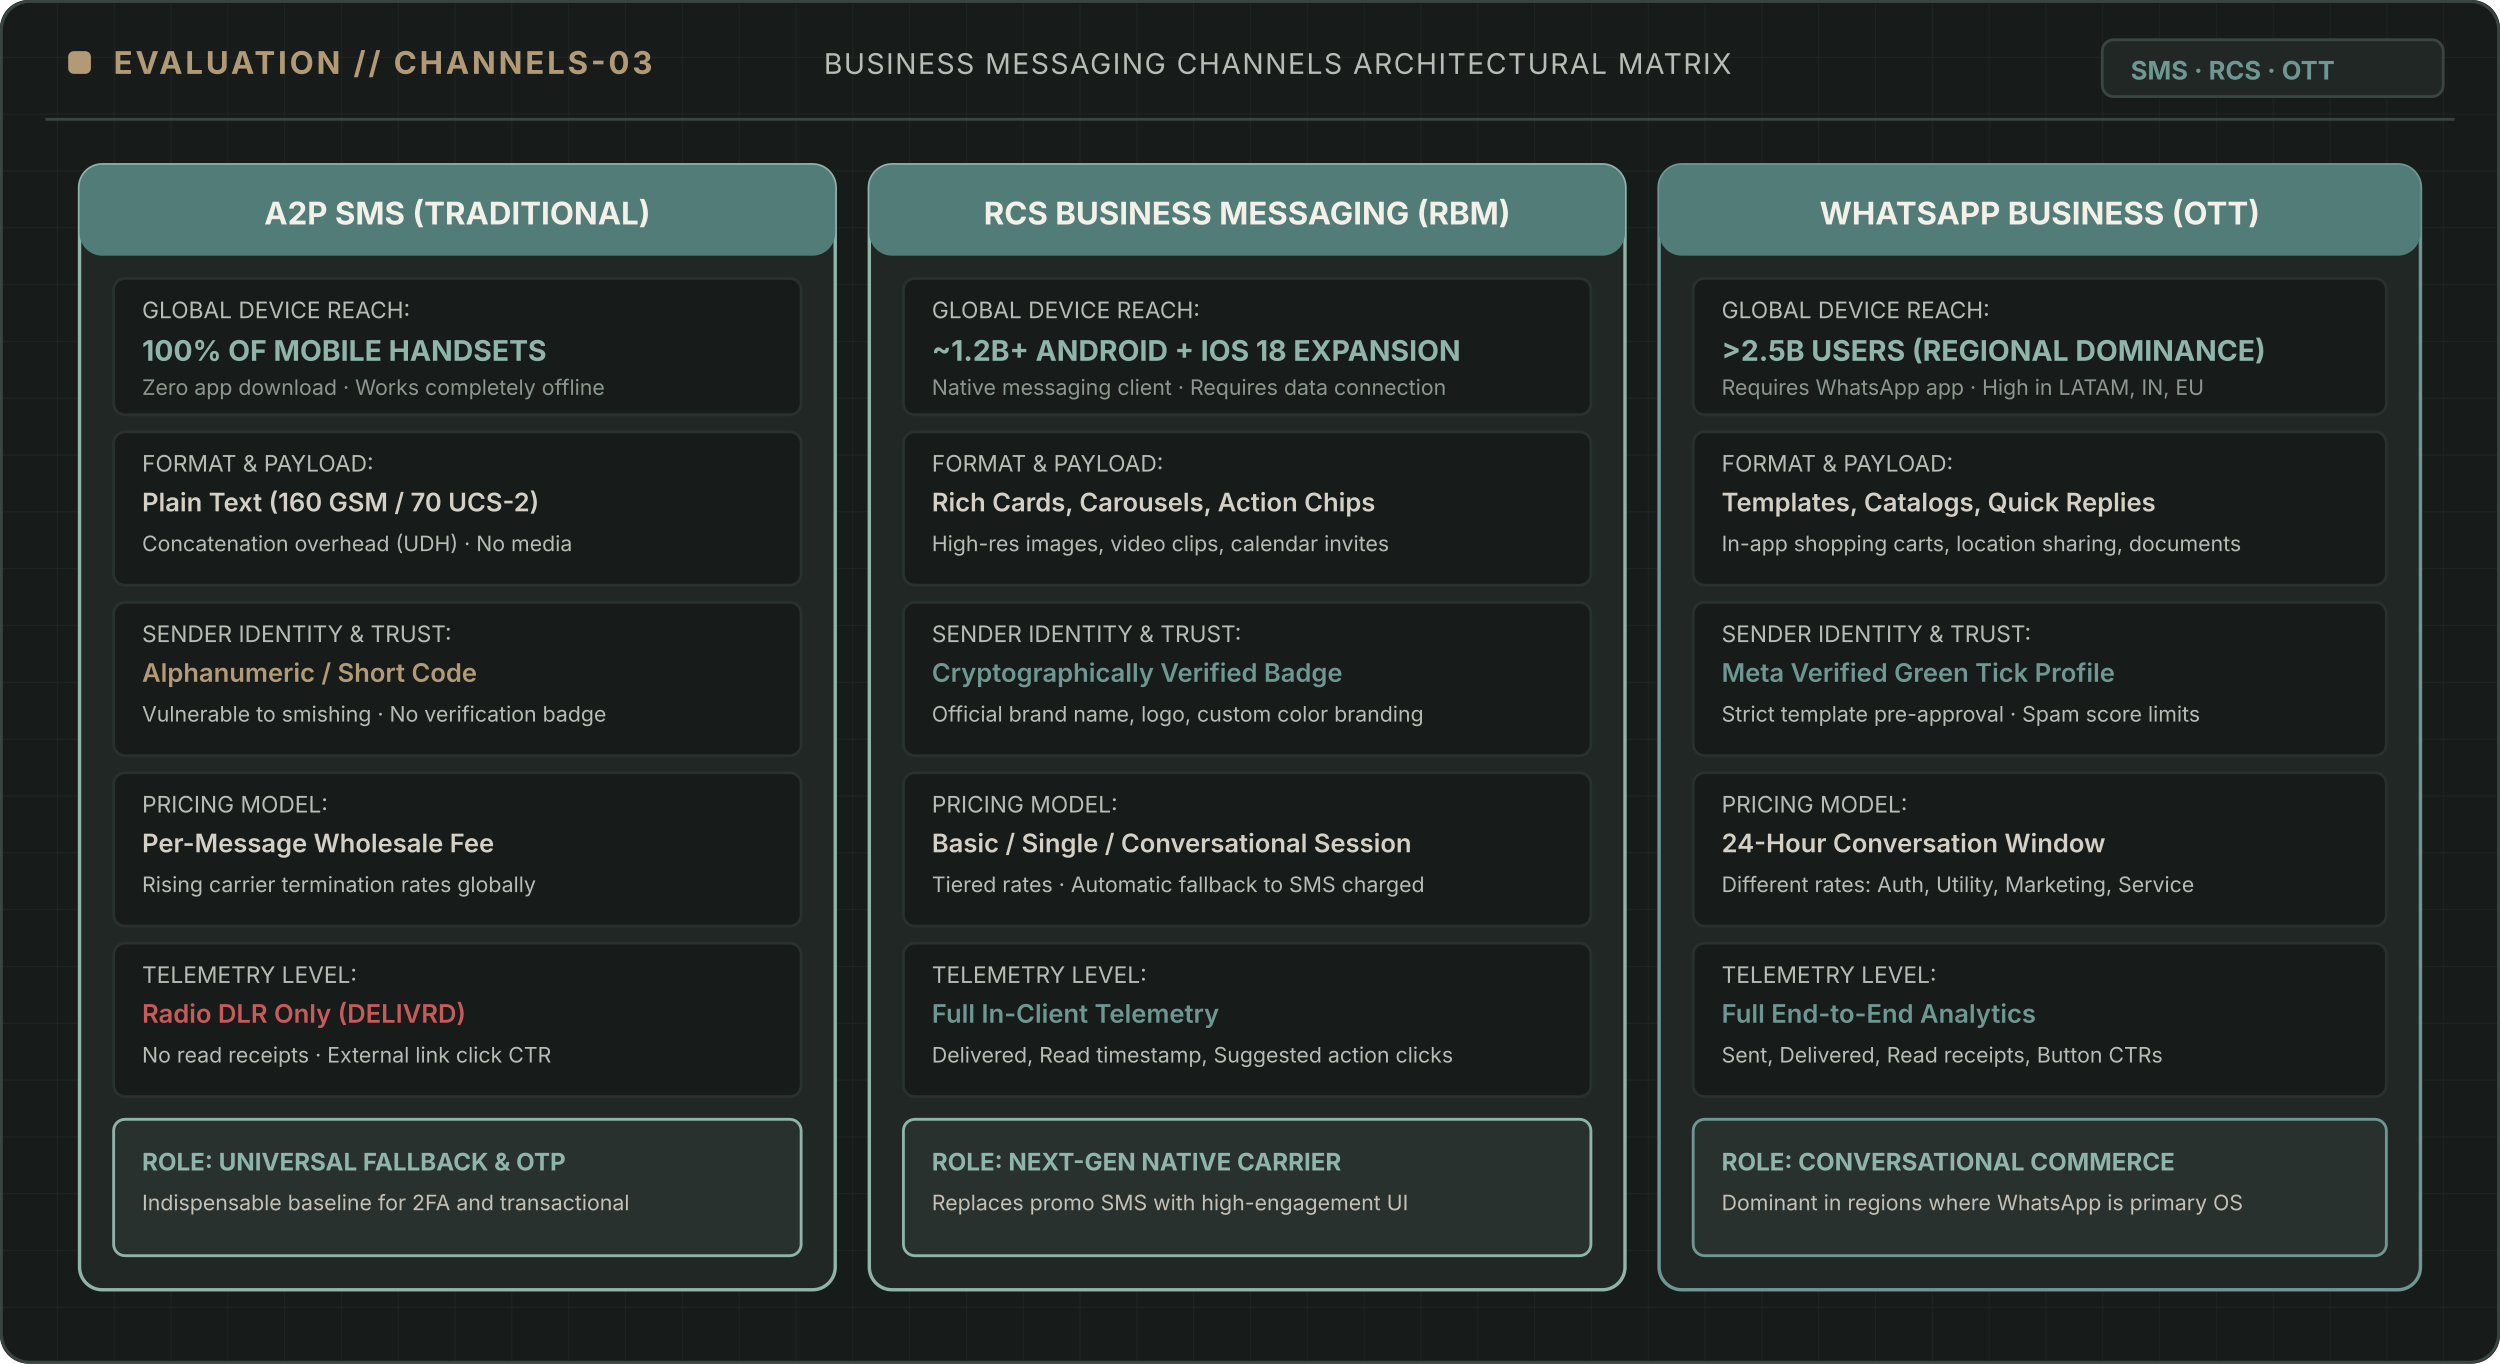
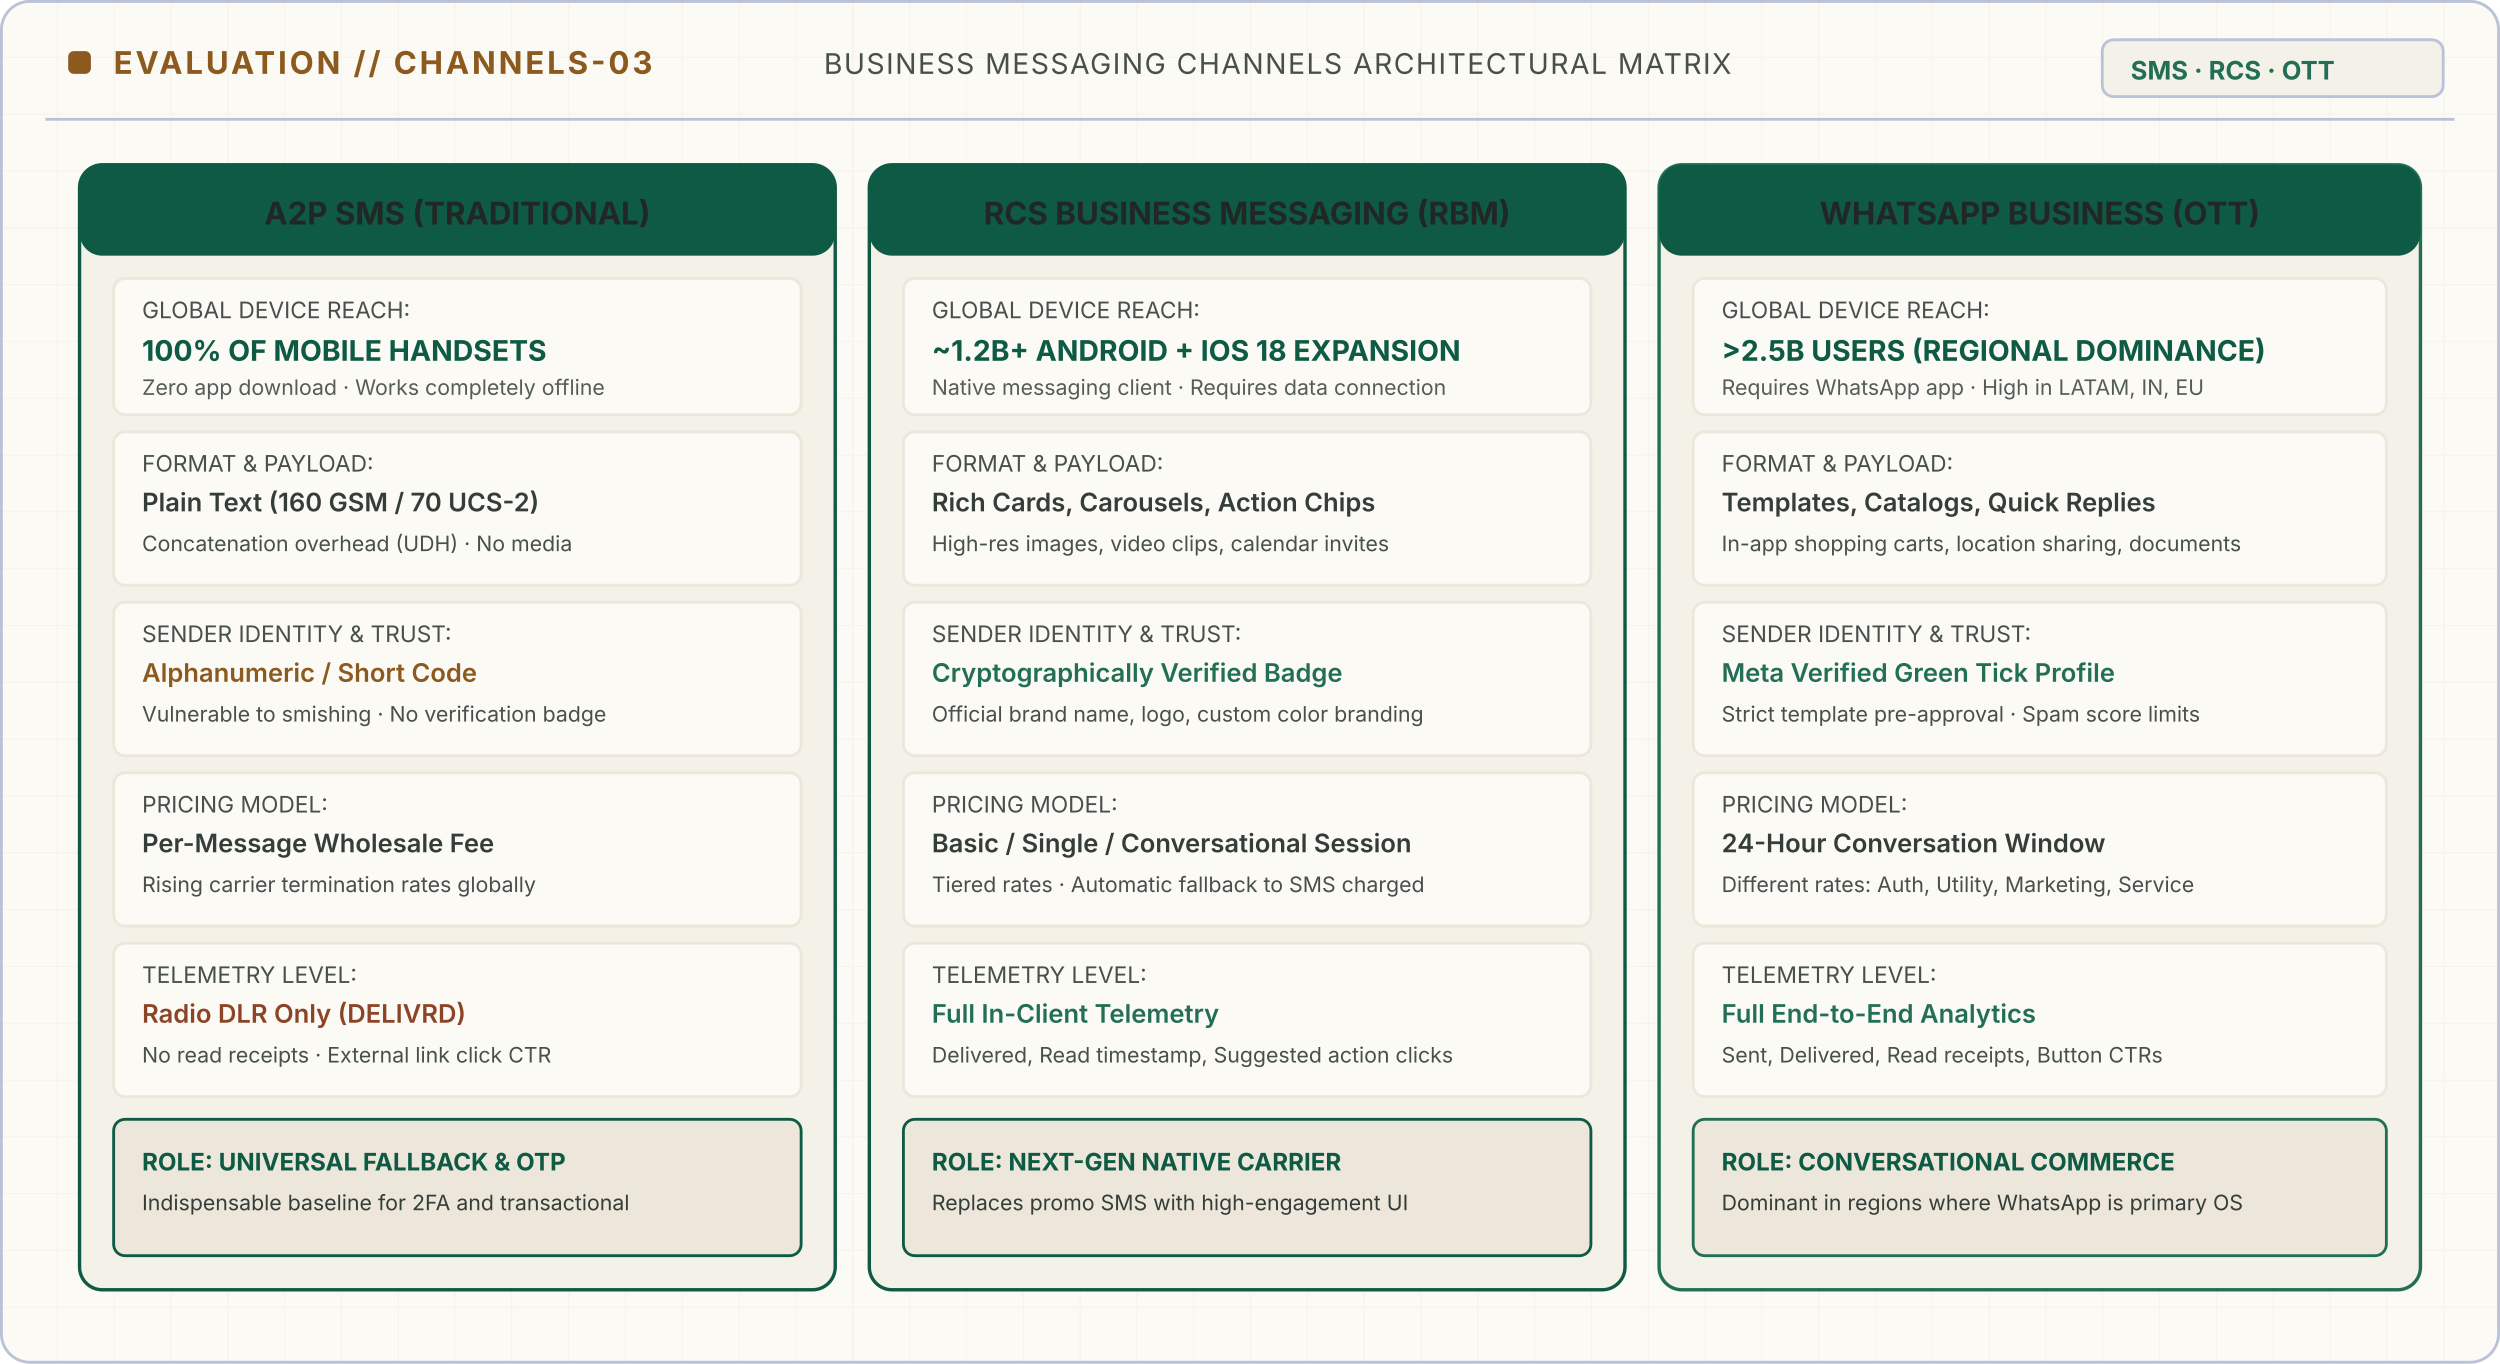
<svg xmlns="http://www.w3.org/2000/svg" viewBox="0 0 880 480" width="100%" height="100%" fill="none">
  <defs>
    <pattern id="grid-cm" width="20" height="20" patternUnits="userSpaceOnUse">
-       <path d="M 20 0 L 0 0 0 20" fill="none" stroke="#28312E" stroke-width="0.5" stroke-opacity="0.5" />
+       <path d="M 20 0 L 0 0 0 20" fill="none" stroke="#ECE7DA" stroke-width="0.5" stroke-opacity="0.5" />
    </pattern>
    <style>
      text { font-family: 'IBM Plex Mono', system-ui, -apple-system, monospace; user-select: none; }
    </style>
  </defs>
-   <rect width="880" height="480" fill="#171C1A" rx="10" />
+   <rect width="880" height="480" fill="#FBFAF5" rx="10" />
  <rect width="880" height="480" fill="url(#grid-cm)" rx="10" />
-   <rect x="0.5" y="0.5" width="879" height="479" stroke="#3A4441" stroke-width="1" rx="10" />
-   <line x1="16" y1="42" x2="864" y2="42" stroke="#3A4441" stroke-width="1" />
-   <rect x="24" y="18" width="8" height="8" fill="#B39A77" rx="2" />
-   <text x="40" y="26" fill="#B39A77" font-size="11" font-weight="700" letter-spacing="1">EVALUATION // CHANNELS-03</text>
-   <text x="290" y="26" fill="#B5BDB6" font-size="10" letter-spacing="0.5">BUSINESS MESSAGING CHANNELS ARCHITECTURAL MATRIX</text>
-   <rect x="740" y="14" width="120" height="20" fill="#202725" stroke="#3A4441" rx="4" />
-   <text x="750" y="28" fill="#6E9792" font-size="9" font-weight="700">SMS · RCS · OTT</text>
+   <rect x="0.5" y="0.5" width="879" height="479" stroke="#B9C2D8" stroke-width="1" rx="10" />
+   <line x1="16" y1="42" x2="864" y2="42" stroke="#B9C2D8" stroke-width="1" />
+   <rect x="24" y="18" width="8" height="8" fill="#8C5A1E" rx="2" />
+   <text x="40" y="26" fill="#8C5A1E" font-size="11" font-weight="700" letter-spacing="1">EVALUATION // CHANNELS-03</text>
+   <text x="290" y="26" fill="#48504C" font-size="10" letter-spacing="0.5">BUSINESS MESSAGING CHANNELS ARCHITECTURAL MATRIX</text>
+   <rect x="740" y="14" width="120" height="20" fill="#F4F1E8" stroke="#B9C2D8" rx="4" />
+   <text x="750" y="28" fill="#236F56" font-size="9" font-weight="700">SMS · RCS · OTT</text>
  <g id="col-sms">
-     <rect x="28" y="58" width="266" height="396" fill="#202725" stroke="#8FB4AA" stroke-width="1.2" rx="8" />
-     <rect x="28" y="58" width="266" height="32" fill="#527C78" rx="8" />
-     <text x="161" y="79" fill="#F3F0E8" font-size="11" font-weight="700" text-anchor="middle">A2P SMS (TRADITIONAL)</text>
-     <rect x="40" y="98" width="242" height="48" fill="#171C1A" stroke="#28312E" rx="4" />
-     <text x="50" y="112" fill="#B5BDB6" font-size="8">GLOBAL DEVICE REACH:</text>
-     <text x="50" y="127" fill="#8FB4AA" font-size="10" font-weight="700">100% OF MOBILE HANDSETS</text>
-     <text x="50" y="139" fill="#8C9790" font-size="7.5">Zero app download · Works completely offline</text>
-     <rect x="40" y="152" width="242" height="54" fill="#171C1A" stroke="#28312E" rx="4" />
-     <text x="50" y="166" fill="#B5BDB6" font-size="8">FORMAT &amp; PAYLOAD:</text>
-     <text x="50" y="180" fill="#D5D0C6" font-size="9" font-weight="600">Plain Text (160 GSM / 70 UCS-2)</text>
-     <text x="50" y="194" fill="#B5BDB6" font-size="7.5">Concatenation overhead (UDH) · No media</text>
-     <rect x="40" y="212" width="242" height="54" fill="#171C1A" stroke="#28312E" rx="4" />
-     <text x="50" y="226" fill="#B5BDB6" font-size="8">SENDER IDENTITY &amp; TRUST:</text>
-     <text x="50" y="240" fill="#B39A77" font-size="9" font-weight="600">Alphanumeric / Short Code</text>
-     <text x="50" y="254" fill="#B5BDB6" font-size="7.5">Vulnerable to smishing · No verification badge</text>
-     <rect x="40" y="272" width="242" height="54" fill="#171C1A" stroke="#28312E" rx="4" />
-     <text x="50" y="286" fill="#B5BDB6" font-size="8">PRICING MODEL:</text>
-     <text x="50" y="300" fill="#D5D0C6" font-size="9" font-weight="600">Per-Message Wholesale Fee</text>
-     <text x="50" y="314" fill="#B5BDB6" font-size="7.5">Rising carrier termination rates globally</text>
-     <rect x="40" y="332" width="242" height="54" fill="#171C1A" stroke="#28312E" rx="4" />
-     <text x="50" y="346" fill="#B5BDB6" font-size="8">TELEMETRY LEVEL:</text>
-     <text x="50" y="360" fill="#C85A5A" font-size="9" font-weight="600">Radio DLR Only (DELIVRD)</text>
-     <text x="50" y="374" fill="#B5BDB6" font-size="7.5">No read receipts · External link click CTR</text>
-     <rect x="40" y="394" width="242" height="48" fill="#28312E" stroke="#8FB4AA" rx="4" />
-     <text x="50" y="412" fill="#8FB4AA" font-size="8.5" font-weight="700">ROLE: UNIVERSAL FALLBACK &amp; OTP</text>
-     <text x="50" y="426" fill="#C5C0B6" font-size="7.5">Indispensable baseline for 2FA and transactional</text>
+     <rect x="28" y="58" width="266" height="396" fill="#F4F1E8" stroke="#0E5A44" stroke-width="1.2" rx="8" />
+     <rect x="28" y="58" width="266" height="32" fill="#0E5A44" rx="8" />
+     <text x="161" y="79" fill="#202725" font-size="11" font-weight="700" text-anchor="middle">A2P SMS (TRADITIONAL)</text>
+     <rect x="40" y="98" width="242" height="48" fill="#FBFAF5" stroke="#ECE7DA" rx="4" />
+     <text x="50" y="112" fill="#48504C" font-size="8">GLOBAL DEVICE REACH:</text>
+     <text x="50" y="127" fill="#0E5A44" font-size="10" font-weight="700">100% OF MOBILE HANDSETS</text>
+     <text x="50" y="139" fill="#555D58" font-size="7.5">Zero app download · Works completely offline</text>
+     <rect x="40" y="152" width="242" height="54" fill="#FBFAF5" stroke="#ECE7DA" rx="4" />
+     <text x="50" y="166" fill="#48504C" font-size="8">FORMAT &amp; PAYLOAD:</text>
+     <text x="50" y="180" fill="#353D39" font-size="9" font-weight="600">Plain Text (160 GSM / 70 UCS-2)</text>
+     <text x="50" y="194" fill="#48504C" font-size="7.5">Concatenation overhead (UDH) · No media</text>
+     <rect x="40" y="212" width="242" height="54" fill="#FBFAF5" stroke="#ECE7DA" rx="4" />
+     <text x="50" y="226" fill="#48504C" font-size="8">SENDER IDENTITY &amp; TRUST:</text>
+     <text x="50" y="240" fill="#8C5A1E" font-size="9" font-weight="600">Alphanumeric / Short Code</text>
+     <text x="50" y="254" fill="#48504C" font-size="7.5">Vulnerable to smishing · No verification badge</text>
+     <rect x="40" y="272" width="242" height="54" fill="#FBFAF5" stroke="#ECE7DA" rx="4" />
+     <text x="50" y="286" fill="#48504C" font-size="8">PRICING MODEL:</text>
+     <text x="50" y="300" fill="#353D39" font-size="9" font-weight="600">Per-Message Wholesale Fee</text>
+     <text x="50" y="314" fill="#48504C" font-size="7.5">Rising carrier termination rates globally</text>
+     <rect x="40" y="332" width="242" height="54" fill="#FBFAF5" stroke="#ECE7DA" rx="4" />
+     <text x="50" y="346" fill="#48504C" font-size="8">TELEMETRY LEVEL:</text>
+     <text x="50" y="360" fill="#8C4426" font-size="9" font-weight="600">Radio DLR Only (DELIVRD)</text>
+     <text x="50" y="374" fill="#48504C" font-size="7.5">No read receipts · External link click CTR</text>
+     <rect x="40" y="394" width="242" height="48" fill="#ECE7DA" stroke="#0E5A44" rx="4" />
+     <text x="50" y="412" fill="#0E5A44" font-size="8.5" font-weight="700">ROLE: UNIVERSAL FALLBACK &amp; OTP</text>
+     <text x="50" y="426" fill="#353D39" font-size="7.5">Indispensable baseline for 2FA and transactional</text>
  </g>
  <g id="col-rcs">
-     <rect x="306" y="58" width="266" height="396" fill="#202725" stroke="#8FB4AA" stroke-width="1.2" rx="8" />
-     <rect x="306" y="58" width="266" height="32" fill="#527C78" rx="8" />
-     <text x="439" y="79" fill="#F3F0E8" font-size="11" font-weight="700" text-anchor="middle">RCS BUSINESS MESSAGING (RBM)</text>
-     <rect x="318" y="98" width="242" height="48" fill="#171C1A" stroke="#28312E" rx="4" />
-     <text x="328" y="112" fill="#B5BDB6" font-size="8">GLOBAL DEVICE REACH:</text>
-     <text x="328" y="127" fill="#8FB4AA" font-size="10" font-weight="700">~1.2B+ ANDROID + IOS 18 EXPANSION</text>
-     <text x="328" y="139" fill="#8C9790" font-size="7.5">Native messaging client · Requires data connection</text>
-     <rect x="318" y="152" width="242" height="54" fill="#171C1A" stroke="#28312E" rx="4" />
-     <text x="328" y="166" fill="#B5BDB6" font-size="8">FORMAT &amp; PAYLOAD:</text>
-     <text x="328" y="180" fill="#D5D0C6" font-size="9" font-weight="600">Rich Cards, Carousels, Action Chips</text>
-     <text x="328" y="194" fill="#B5BDB6" font-size="7.5">High-res images, video clips, calendar invites</text>
-     <rect x="318" y="212" width="242" height="54" fill="#171C1A" stroke="#28312E" rx="4" />
-     <text x="328" y="226" fill="#B5BDB6" font-size="8">SENDER IDENTITY &amp; TRUST:</text>
-     <text x="328" y="240" fill="#6E9792" font-size="9" font-weight="600">Cryptographically Verified Badge</text>
-     <text x="328" y="254" fill="#B5BDB6" font-size="7.5">Official brand name, logo, custom color branding</text>
-     <rect x="318" y="272" width="242" height="54" fill="#171C1A" stroke="#28312E" rx="4" />
-     <text x="328" y="286" fill="#B5BDB6" font-size="8">PRICING MODEL:</text>
-     <text x="328" y="300" fill="#D5D0C6" font-size="9" font-weight="600">Basic / Single / Conversational Session</text>
-     <text x="328" y="314" fill="#B5BDB6" font-size="7.5">Tiered rates · Automatic fallback to SMS charged</text>
-     <rect x="318" y="332" width="242" height="54" fill="#171C1A" stroke="#28312E" rx="4" />
-     <text x="328" y="346" fill="#B5BDB6" font-size="8">TELEMETRY LEVEL:</text>
-     <text x="328" y="360" fill="#6E9792" font-size="9" font-weight="600">Full In-Client Telemetry</text>
-     <text x="328" y="374" fill="#B5BDB6" font-size="7.5">Delivered, Read timestamp, Suggested action clicks</text>
-     <rect x="318" y="394" width="242" height="48" fill="#28312E" stroke="#8FB4AA" rx="4" />
-     <text x="328" y="412" fill="#8FB4AA" font-size="8.5" font-weight="700">ROLE: NEXT-GEN NATIVE CARRIER</text>
-     <text x="328" y="426" fill="#C5C0B6" font-size="7.5">Replaces promo SMS with high-engagement UI</text>
+     <rect x="306" y="58" width="266" height="396" fill="#F4F1E8" stroke="#0E5A44" stroke-width="1.2" rx="8" />
+     <rect x="306" y="58" width="266" height="32" fill="#0E5A44" rx="8" />
+     <text x="439" y="79" fill="#202725" font-size="11" font-weight="700" text-anchor="middle">RCS BUSINESS MESSAGING (RBM)</text>
+     <rect x="318" y="98" width="242" height="48" fill="#FBFAF5" stroke="#ECE7DA" rx="4" />
+     <text x="328" y="112" fill="#48504C" font-size="8">GLOBAL DEVICE REACH:</text>
+     <text x="328" y="127" fill="#0E5A44" font-size="10" font-weight="700">~1.2B+ ANDROID + IOS 18 EXPANSION</text>
+     <text x="328" y="139" fill="#555D58" font-size="7.5">Native messaging client · Requires data connection</text>
+     <rect x="318" y="152" width="242" height="54" fill="#FBFAF5" stroke="#ECE7DA" rx="4" />
+     <text x="328" y="166" fill="#48504C" font-size="8">FORMAT &amp; PAYLOAD:</text>
+     <text x="328" y="180" fill="#353D39" font-size="9" font-weight="600">Rich Cards, Carousels, Action Chips</text>
+     <text x="328" y="194" fill="#48504C" font-size="7.5">High-res images, video clips, calendar invites</text>
+     <rect x="318" y="212" width="242" height="54" fill="#FBFAF5" stroke="#ECE7DA" rx="4" />
+     <text x="328" y="226" fill="#48504C" font-size="8">SENDER IDENTITY &amp; TRUST:</text>
+     <text x="328" y="240" fill="#236F56" font-size="9" font-weight="600">Cryptographically Verified Badge</text>
+     <text x="328" y="254" fill="#48504C" font-size="7.5">Official brand name, logo, custom color branding</text>
+     <rect x="318" y="272" width="242" height="54" fill="#FBFAF5" stroke="#ECE7DA" rx="4" />
+     <text x="328" y="286" fill="#48504C" font-size="8">PRICING MODEL:</text>
+     <text x="328" y="300" fill="#353D39" font-size="9" font-weight="600">Basic / Single / Conversational Session</text>
+     <text x="328" y="314" fill="#48504C" font-size="7.5">Tiered rates · Automatic fallback to SMS charged</text>
+     <rect x="318" y="332" width="242" height="54" fill="#FBFAF5" stroke="#ECE7DA" rx="4" />
+     <text x="328" y="346" fill="#48504C" font-size="8">TELEMETRY LEVEL:</text>
+     <text x="328" y="360" fill="#236F56" font-size="9" font-weight="600">Full In-Client Telemetry</text>
+     <text x="328" y="374" fill="#48504C" font-size="7.5">Delivered, Read timestamp, Suggested action clicks</text>
+     <rect x="318" y="394" width="242" height="48" fill="#ECE7DA" stroke="#0E5A44" rx="4" />
+     <text x="328" y="412" fill="#0E5A44" font-size="8.5" font-weight="700">ROLE: NEXT-GEN NATIVE CARRIER</text>
+     <text x="328" y="426" fill="#353D39" font-size="7.5">Replaces promo SMS with high-engagement UI</text>
  </g>
  <g id="col-ott">
-     <rect x="584" y="58" width="268" height="396" fill="#202725" stroke="#6E9792" stroke-width="1.2" rx="8" />
-     <rect x="584" y="58" width="268" height="32" fill="#527C78" rx="8" />
-     <text x="718" y="79" fill="#F3F0E8" font-size="11" font-weight="700" text-anchor="middle">WHATSAPP BUSINESS (OTT)</text>
-     <rect x="596" y="98" width="244" height="48" fill="#171C1A" stroke="#28312E" rx="4" />
-     <text x="606" y="112" fill="#B5BDB6" font-size="8">GLOBAL DEVICE REACH:</text>
-     <text x="606" y="127" fill="#8FB4AA" font-size="10" font-weight="700">&gt;2.5B USERS (REGIONAL DOMINANCE)</text>
-     <text x="606" y="139" fill="#8C9790" font-size="7.5">Requires WhatsApp app · High in LATAM, IN, EU</text>
-     <rect x="596" y="152" width="244" height="54" fill="#171C1A" stroke="#28312E" rx="4" />
-     <text x="606" y="166" fill="#B5BDB6" font-size="8">FORMAT &amp; PAYLOAD:</text>
-     <text x="606" y="180" fill="#D5D0C6" font-size="9" font-weight="600">Templates, Catalogs, Quick Replies</text>
-     <text x="606" y="194" fill="#B5BDB6" font-size="7.5">In-app shopping carts, location sharing, documents</text>
-     <rect x="596" y="212" width="244" height="54" fill="#171C1A" stroke="#28312E" rx="4" />
-     <text x="606" y="226" fill="#B5BDB6" font-size="8">SENDER IDENTITY &amp; TRUST:</text>
-     <text x="606" y="240" fill="#6E9792" font-size="9" font-weight="600">Meta Verified Green Tick Profile</text>
-     <text x="606" y="254" fill="#B5BDB6" font-size="7.5">Strict template pre-approval · Spam score limits</text>
-     <rect x="596" y="272" width="244" height="54" fill="#171C1A" stroke="#28312E" rx="4" />
-     <text x="606" y="286" fill="#B5BDB6" font-size="8">PRICING MODEL:</text>
-     <text x="606" y="300" fill="#D5D0C6" font-size="9" font-weight="600">24-Hour Conversation Window</text>
-     <text x="606" y="314" fill="#B5BDB6" font-size="7.5">Different rates: Auth, Utility, Marketing, Service</text>
-     <rect x="596" y="332" width="244" height="54" fill="#171C1A" stroke="#28312E" rx="4" />
-     <text x="606" y="346" fill="#B5BDB6" font-size="8">TELEMETRY LEVEL:</text>
-     <text x="606" y="360" fill="#6E9792" font-size="9" font-weight="600">Full End-to-End Analytics</text>
-     <text x="606" y="374" fill="#B5BDB6" font-size="7.5">Sent, Delivered, Read receipts, Button CTRs</text>
-     <rect x="596" y="394" width="244" height="48" fill="#28312E" stroke="#6E9792" rx="4" />
-     <text x="606" y="412" fill="#8FB4AA" font-size="8.5" font-weight="700">ROLE: CONVERSATIONAL COMMERCE</text>
-     <text x="606" y="426" fill="#C5C0B6" font-size="7.5">Dominant in regions where WhatsApp is primary OS</text>
+     <rect x="584" y="58" width="268" height="396" fill="#F4F1E8" stroke="#236F56" stroke-width="1.2" rx="8" />
+     <rect x="584" y="58" width="268" height="32" fill="#0E5A44" rx="8" />
+     <text x="718" y="79" fill="#202725" font-size="11" font-weight="700" text-anchor="middle">WHATSAPP BUSINESS (OTT)</text>
+     <rect x="596" y="98" width="244" height="48" fill="#FBFAF5" stroke="#ECE7DA" rx="4" />
+     <text x="606" y="112" fill="#48504C" font-size="8">GLOBAL DEVICE REACH:</text>
+     <text x="606" y="127" fill="#0E5A44" font-size="10" font-weight="700">&gt;2.5B USERS (REGIONAL DOMINANCE)</text>
+     <text x="606" y="139" fill="#555D58" font-size="7.5">Requires WhatsApp app · High in LATAM, IN, EU</text>
+     <rect x="596" y="152" width="244" height="54" fill="#FBFAF5" stroke="#ECE7DA" rx="4" />
+     <text x="606" y="166" fill="#48504C" font-size="8">FORMAT &amp; PAYLOAD:</text>
+     <text x="606" y="180" fill="#353D39" font-size="9" font-weight="600">Templates, Catalogs, Quick Replies</text>
+     <text x="606" y="194" fill="#48504C" font-size="7.5">In-app shopping carts, location sharing, documents</text>
+     <rect x="596" y="212" width="244" height="54" fill="#FBFAF5" stroke="#ECE7DA" rx="4" />
+     <text x="606" y="226" fill="#48504C" font-size="8">SENDER IDENTITY &amp; TRUST:</text>
+     <text x="606" y="240" fill="#236F56" font-size="9" font-weight="600">Meta Verified Green Tick Profile</text>
+     <text x="606" y="254" fill="#48504C" font-size="7.5">Strict template pre-approval · Spam score limits</text>
+     <rect x="596" y="272" width="244" height="54" fill="#FBFAF5" stroke="#ECE7DA" rx="4" />
+     <text x="606" y="286" fill="#48504C" font-size="8">PRICING MODEL:</text>
+     <text x="606" y="300" fill="#353D39" font-size="9" font-weight="600">24-Hour Conversation Window</text>
+     <text x="606" y="314" fill="#48504C" font-size="7.5">Different rates: Auth, Utility, Marketing, Service</text>
+     <rect x="596" y="332" width="244" height="54" fill="#FBFAF5" stroke="#ECE7DA" rx="4" />
+     <text x="606" y="346" fill="#48504C" font-size="8">TELEMETRY LEVEL:</text>
+     <text x="606" y="360" fill="#236F56" font-size="9" font-weight="600">Full End-to-End Analytics</text>
+     <text x="606" y="374" fill="#48504C" font-size="7.5">Sent, Delivered, Read receipts, Button CTRs</text>
+     <rect x="596" y="394" width="244" height="48" fill="#ECE7DA" stroke="#236F56" rx="4" />
+     <text x="606" y="412" fill="#0E5A44" font-size="8.5" font-weight="700">ROLE: CONVERSATIONAL COMMERCE</text>
+     <text x="606" y="426" fill="#353D39" font-size="7.5">Dominant in regions where WhatsApp is primary OS</text>
  </g>
</svg>
